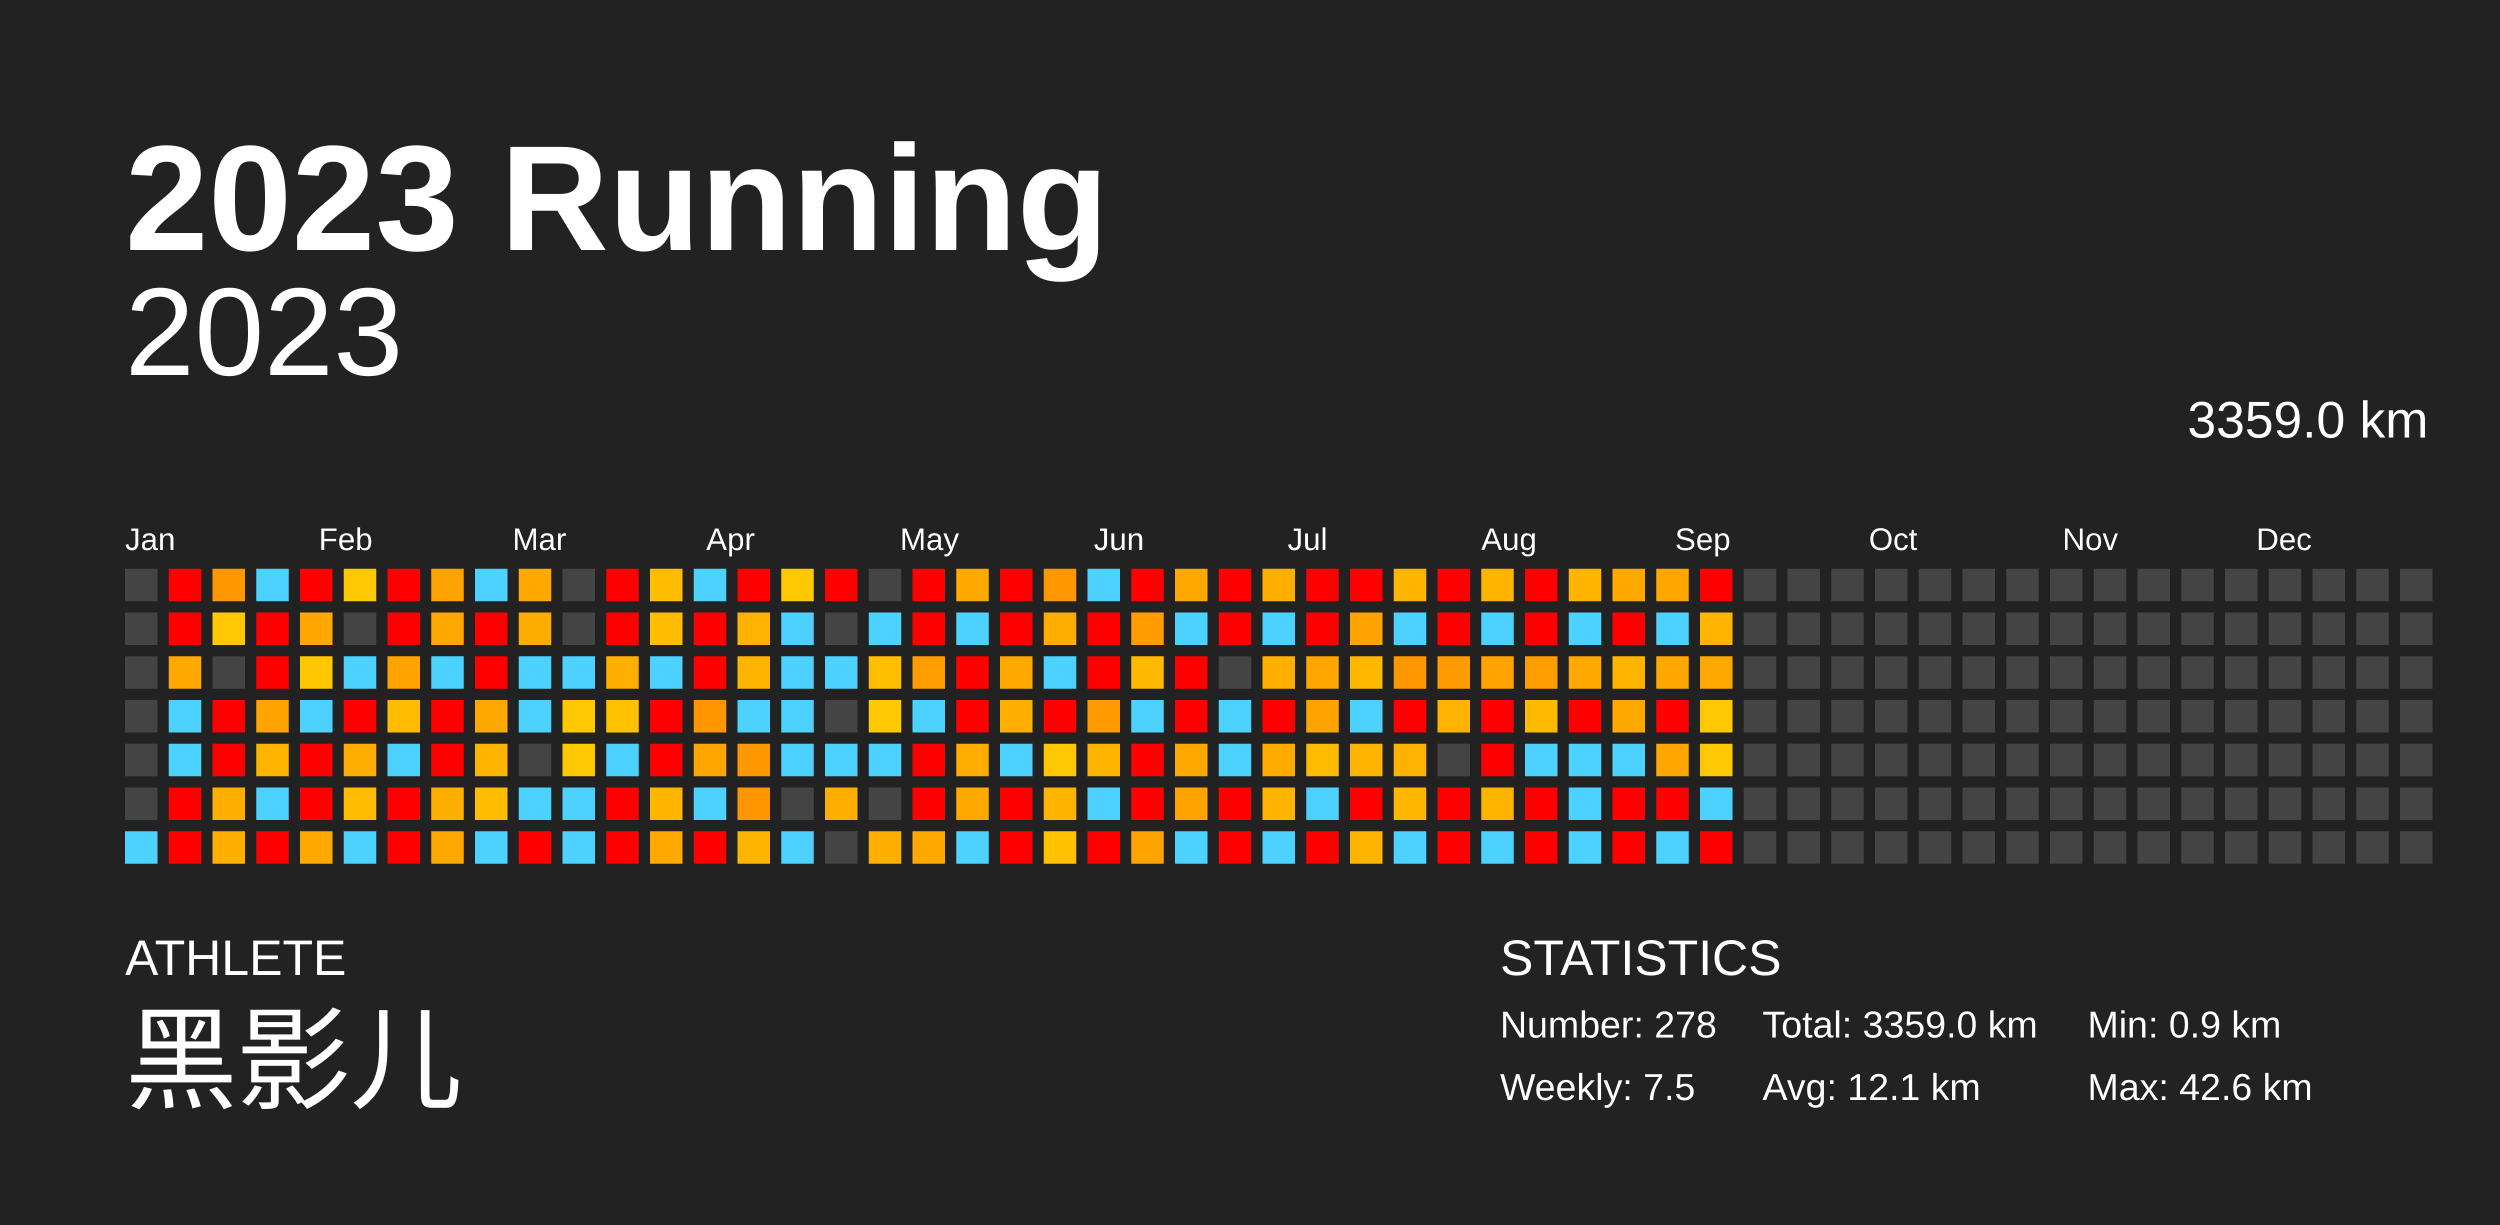
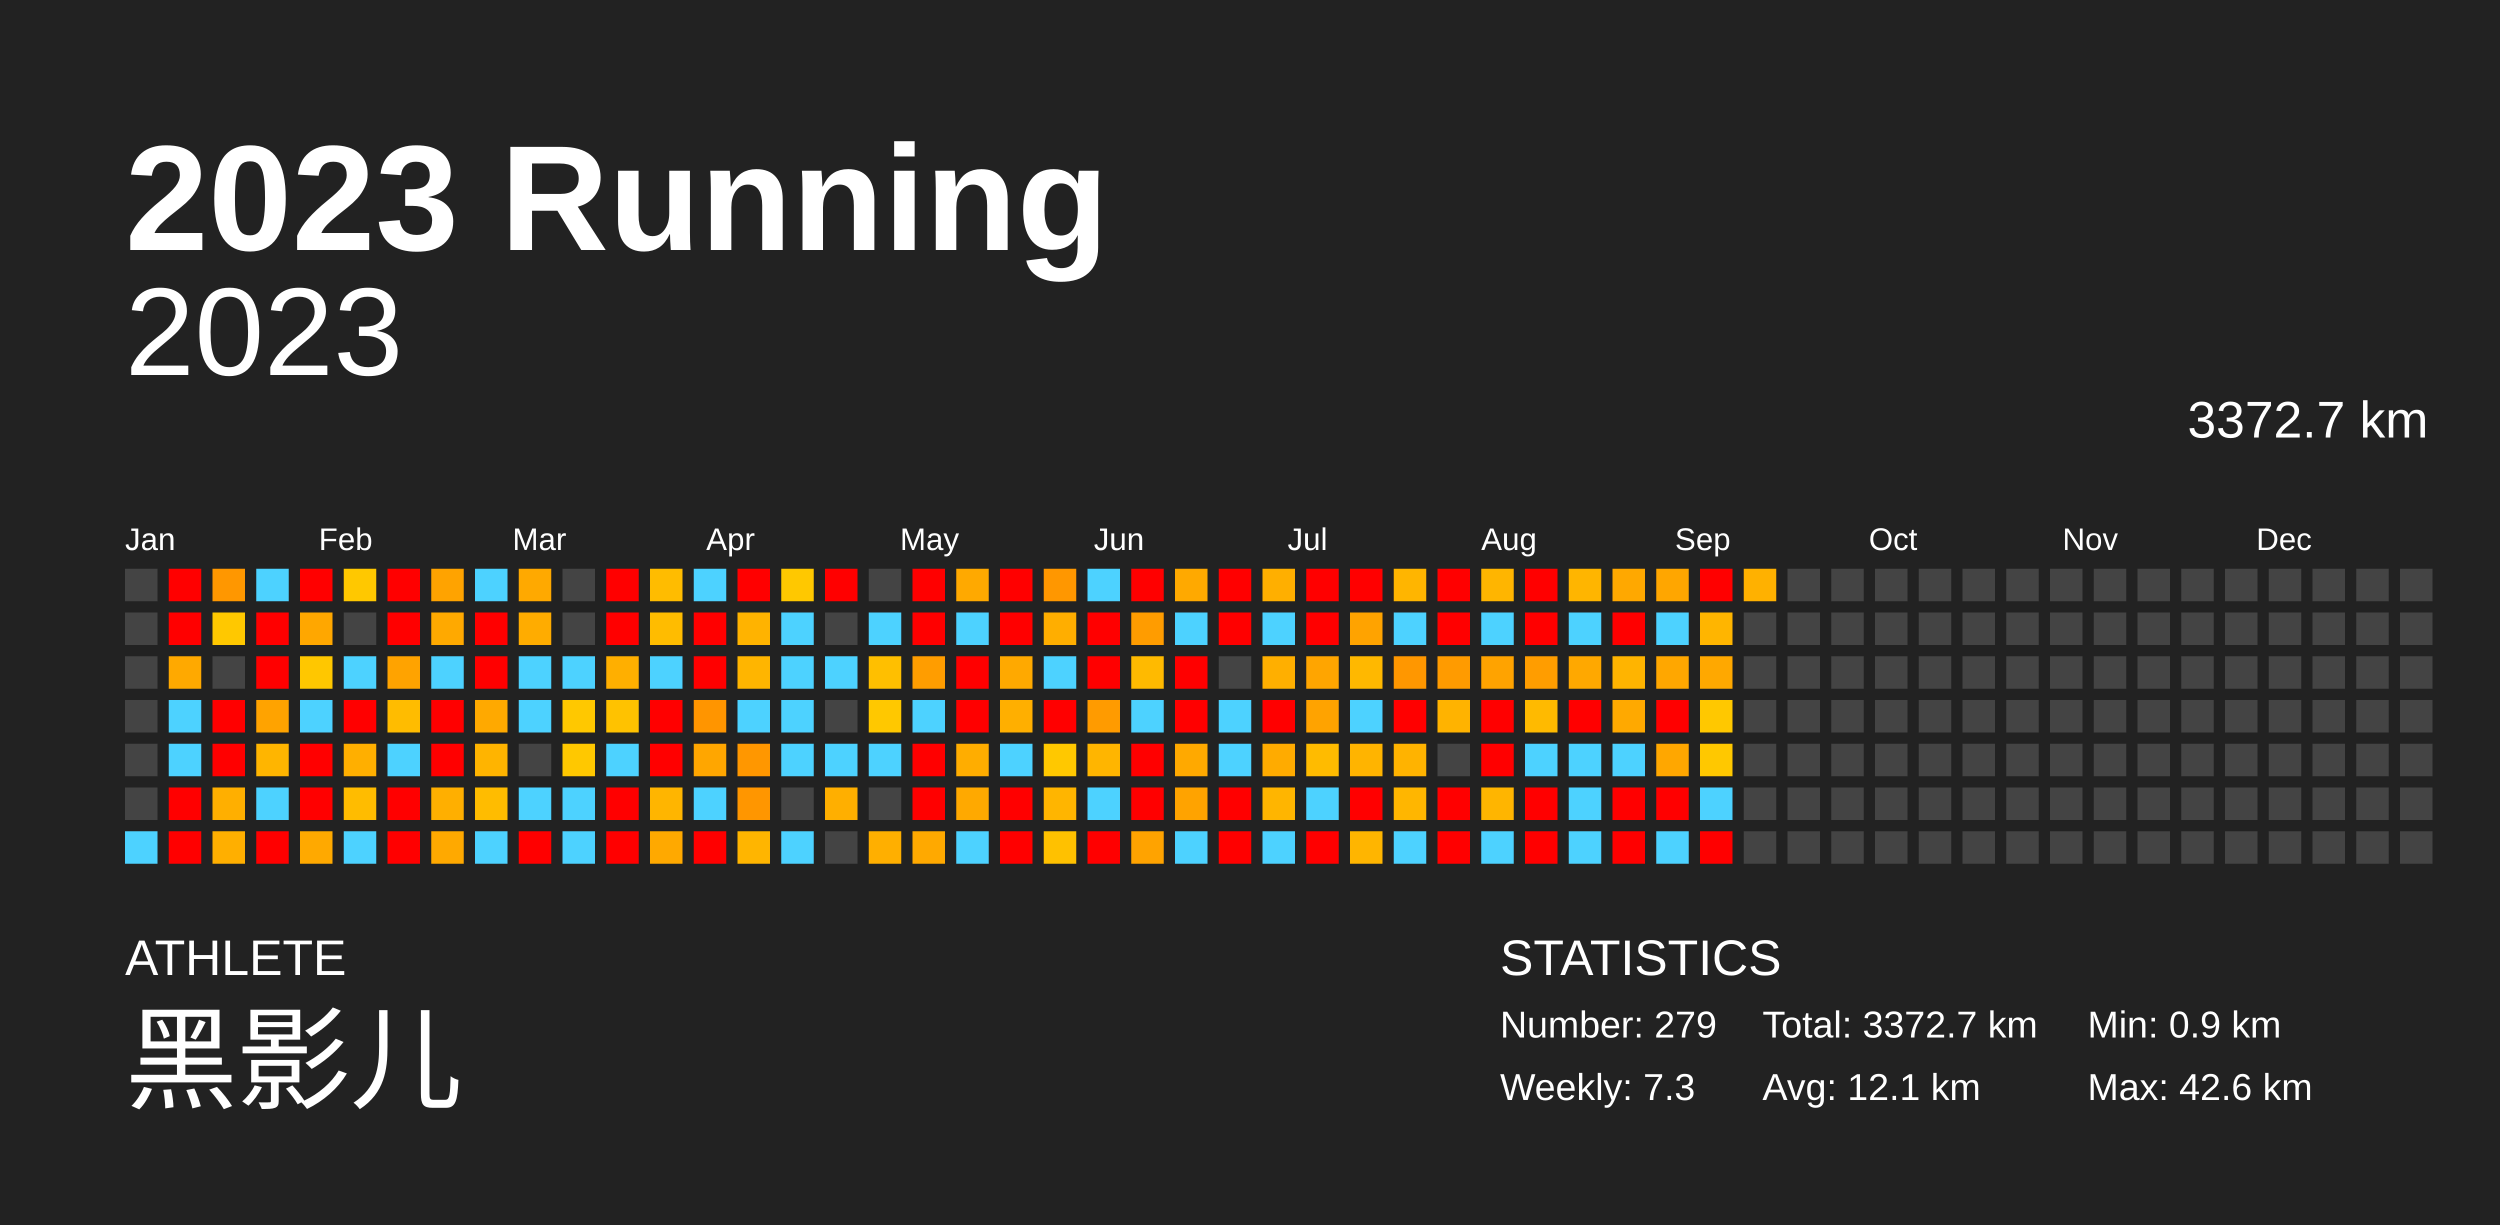
<svg xmlns="http://www.w3.org/2000/svg" baseProfile="full" height="98mm" version="1.1" viewBox="0,0,200,98" width="200mm">
  <defs />
  <rect fill="#222222" height="98" width="200" x="0" y="0" />
  <text fill="#FFFFFF" style="font-size:12px; font-family:Arial; font-weight:bold;" x="10" y="20">2023 Running</text>
  <text fill="#FFFFFF" style="font-size:4px; font-family:Arial" x="10" y="78">ATHLETE</text>
  <text fill="#FFFFFF" style="font-size:9px; font-family:Arial" x="10" y="88">黑影儿</text>
  <text fill="#FFFFFF" style="font-size:4px; font-family:Arial" x="120" y="78">STATISTICS</text>
-   <text fill="#FFFFFF" style="font-size:3px; font-family:Arial" x="120" y="83">Number: 278</text>
-   <text fill="#FFFFFF" style="font-size:3px; font-family:Arial" x="120" y="88">Weekly: 7.5</text>
-   <text fill="#FFFFFF" style="font-size:3px; font-family:Arial" x="141" y="83">Total: 3359.0 km</text>
+   <text fill="#FFFFFF" style="font-size:3px; font-family:Arial" x="120" y="83">Number: 279</text>
+   <text fill="#FFFFFF" style="font-size:3px; font-family:Arial" x="120" y="88">Weekly: 7.3</text>
+   <text fill="#FFFFFF" style="font-size:3px; font-family:Arial" x="141" y="83">Total: 3372.7 km</text>
  <text fill="#FFFFFF" style="font-size:3px; font-family:Arial" x="141" y="88">Avg: 12.1 km</text>
  <text fill="#FFFFFF" style="font-size:3px; font-family:Arial" x="167" y="83">Min: 0.9 km</text>
  <text fill="#FFFFFF" style="font-size:3px; font-family:Arial" x="167" y="88">Max: 42.6 km</text>
  <text alignment-baseline="hanging" fill="#FFFFFF" style="font-size:10.0px; font-family:Arial;" x="10" y="30">2023</text>
-   <text alignment-baseline="hanging" fill="#FFFFFF" style="font-size:4.125px; font-family:Arial;" x="175" y="35">3359.0 km</text>
+   <text alignment-baseline="hanging" fill="#FFFFFF" style="font-size:4.125px; font-family:Arial;" x="175" y="35">3372.7 km</text>
  <text fill="#FFFFFF" style="font-size:2.5px; font-family:Arial" x="10.0" y="44">Jan</text>
  <text fill="#FFFFFF" style="font-size:2.5px; font-family:Arial" x="25.5" y="44">Feb</text>
  <text fill="#FFFFFF" style="font-size:2.5px; font-family:Arial" x="41.0" y="44">Mar</text>
  <text fill="#FFFFFF" style="font-size:2.5px; font-family:Arial" x="56.5" y="44">Apr</text>
  <text fill="#FFFFFF" style="font-size:2.5px; font-family:Arial" x="72.0" y="44">May</text>
  <text fill="#FFFFFF" style="font-size:2.5px; font-family:Arial" x="87.5" y="44">Jun</text>
  <text fill="#FFFFFF" style="font-size:2.5px; font-family:Arial" x="103.0" y="44">Jul</text>
  <text fill="#FFFFFF" style="font-size:2.5px; font-family:Arial" x="118.5" y="44">Aug</text>
  <text fill="#FFFFFF" style="font-size:2.5px; font-family:Arial" x="134.0" y="44">Sep</text>
  <text fill="#FFFFFF" style="font-size:2.5px; font-family:Arial" x="149.5" y="44">Oct</text>
  <text fill="#FFFFFF" style="font-size:2.5px; font-family:Arial" x="165.0" y="44">Nov</text>
  <text fill="#FFFFFF" style="font-size:2.5px; font-family:Arial" x="180.5" y="44">Dec</text>
  <rect fill="#444444" height="2.6" width="2.6" x="10.0" y="45.5" />
  <rect fill="#444444" height="2.6" width="2.6" x="10.0" y="49.0" />
  <rect fill="#444444" height="2.6" width="2.6" x="10.0" y="52.5" />
  <rect fill="#444444" height="2.6" width="2.6" x="10.0" y="56.0" />
  <rect fill="#444444" height="2.6" width="2.6" x="10.0" y="59.5" />
  <rect fill="#444444" height="2.6" width="2.6" x="10.0" y="63.0" />
  <rect fill="#4dd2ff" height="2.6" width="2.6" x="10.0" y="66.5" />
  <rect fill="red" height="2.6" width="2.6" x="13.5" y="45.5" />
  <rect fill="red" height="2.6" width="2.6" x="13.5" y="49.0" />
  <rect fill="#ffa900" height="2.6" width="2.6" x="13.5" y="52.5" />
  <rect fill="#4dd2ff" height="2.6" width="2.6" x="13.5" y="56.0" />
  <rect fill="#4dd2ff" height="2.6" width="2.6" x="13.5" y="59.5" />
  <rect fill="red" height="2.6" width="2.6" x="13.5" y="63.0" />
  <rect fill="red" height="2.6" width="2.6" x="13.5" y="66.5" />
  <rect fill="#ff9700" height="2.6" width="2.6" x="17.0" y="45.5" />
  <rect fill="#ffc800" height="2.6" width="2.6" x="17.0" y="49.0" />
  <rect fill="#444444" height="2.6" width="2.6" x="17.0" y="52.5" />
  <rect fill="red" height="2.6" width="2.6" x="17.0" y="56.0" />
  <rect fill="red" height="2.6" width="2.6" x="17.0" y="59.5" />
  <rect fill="#ffaf00" height="2.6" width="2.6" x="17.0" y="63.0" />
  <rect fill="#ffaf00" height="2.6" width="2.6" x="17.0" y="66.5" />
  <rect fill="#4dd2ff" height="2.6" width="2.6" x="20.5" y="45.5" />
  <rect fill="red" height="2.6" width="2.6" x="20.5" y="49.0" />
  <rect fill="red" height="2.6" width="2.6" x="20.5" y="52.5" />
  <rect fill="#ffa300" height="2.6" width="2.6" x="20.5" y="56.0" />
  <rect fill="#ffb500" height="2.6" width="2.6" x="20.5" y="59.5" />
  <rect fill="#4dd2ff" height="2.6" width="2.6" x="20.5" y="63.0" />
  <rect fill="red" height="2.6" width="2.6" x="20.5" y="66.5" />
  <rect fill="red" height="2.6" width="2.6" x="24.0" y="45.5" />
  <rect fill="#ffa700" height="2.6" width="2.6" x="24.0" y="49.0" />
  <rect fill="#ffc700" height="2.6" width="2.6" x="24.0" y="52.5" />
  <rect fill="#4dd2ff" height="2.6" width="2.6" x="24.0" y="56.0" />
  <rect fill="red" height="2.6" width="2.6" x="24.0" y="59.5" />
  <rect fill="red" height="2.6" width="2.6" x="24.0" y="63.0" />
  <rect fill="#ffa900" height="2.6" width="2.6" x="24.0" y="66.5" />
  <rect fill="#ffc800" height="2.6" width="2.6" x="27.5" y="45.5" />
  <rect fill="#444444" height="2.6" width="2.6" x="27.5" y="49.0" />
  <rect fill="#4dd2ff" height="2.6" width="2.6" x="27.5" y="52.5" />
  <rect fill="red" height="2.6" width="2.6" x="27.5" y="56.0" />
  <rect fill="#ffaf00" height="2.6" width="2.6" x="27.5" y="59.5" />
  <rect fill="#ffbc00" height="2.6" width="2.6" x="27.5" y="63.0" />
  <rect fill="#4dd2ff" height="2.6" width="2.6" x="27.5" y="66.5" />
  <rect fill="red" height="2.6" width="2.6" x="31.0" y="45.5" />
  <rect fill="red" height="2.6" width="2.6" x="31.0" y="49.0" />
  <rect fill="#ffa300" height="2.6" width="2.6" x="31.0" y="52.5" />
  <rect fill="#ffbc00" height="2.6" width="2.6" x="31.0" y="56.0" />
  <rect fill="#4dd2ff" height="2.6" width="2.6" x="31.0" y="59.5" />
  <rect fill="red" height="2.6" width="2.6" x="31.0" y="63.0" />
  <rect fill="red" height="2.6" width="2.6" x="31.0" y="66.5" />
  <rect fill="#ffa300" height="2.6" width="2.6" x="34.5" y="45.5" />
  <rect fill="#ffa900" height="2.6" width="2.6" x="34.5" y="49.0" />
  <rect fill="#4dd2ff" height="2.6" width="2.6" x="34.5" y="52.5" />
  <rect fill="red" height="2.6" width="2.6" x="34.5" y="56.0" />
  <rect fill="red" height="2.6" width="2.6" x="34.5" y="59.5" />
  <rect fill="#ffaf00" height="2.6" width="2.6" x="34.5" y="63.0" />
  <rect fill="#ffa900" height="2.6" width="2.6" x="34.5" y="66.5" />
  <rect fill="#4dd2ff" height="2.6" width="2.6" x="38.0" y="45.5" />
  <rect fill="red" height="2.6" width="2.6" x="38.0" y="49.0" />
  <rect fill="red" height="2.6" width="2.6" x="38.0" y="52.5" />
  <rect fill="#ffa900" height="2.6" width="2.6" x="38.0" y="56.0" />
  <rect fill="#ffb400" height="2.6" width="2.6" x="38.0" y="59.5" />
  <rect fill="#ffbc00" height="2.6" width="2.6" x="38.0" y="63.0" />
  <rect fill="#4dd2ff" height="2.6" width="2.6" x="38.0" y="66.5" />
  <rect fill="#ffa900" height="2.6" width="2.6" x="41.5" y="45.5" />
  <rect fill="#ffac00" height="2.6" width="2.6" x="41.5" y="49.0" />
  <rect fill="#4dd2ff" height="2.6" width="2.6" x="41.5" y="52.5" />
  <rect fill="#4dd2ff" height="2.6" width="2.6" x="41.5" y="56.0" />
  <rect fill="#444444" height="2.6" width="2.6" x="41.5" y="59.5" />
  <rect fill="#4dd2ff" height="2.6" width="2.6" x="41.5" y="63.0" />
  <rect fill="red" height="2.6" width="2.6" x="41.5" y="66.5" />
  <rect fill="#444444" height="2.6" width="2.6" x="45.0" y="45.5" />
  <rect fill="#444444" height="2.6" width="2.6" x="45.0" y="49.0" />
  <rect fill="#4dd2ff" height="2.6" width="2.6" x="45.0" y="52.5" />
  <rect fill="#ffc800" height="2.6" width="2.6" x="45.0" y="56.0" />
  <rect fill="#ffc800" height="2.6" width="2.6" x="45.0" y="59.5" />
  <rect fill="#4dd2ff" height="2.6" width="2.6" x="45.0" y="63.0" />
  <rect fill="#4dd2ff" height="2.6" width="2.6" x="45.0" y="66.5" />
  <rect fill="red" height="2.6" width="2.6" x="48.5" y="45.5" />
  <rect fill="red" height="2.6" width="2.6" x="48.5" y="49.0" />
  <rect fill="#ffaf00" height="2.6" width="2.6" x="48.5" y="52.5" />
  <rect fill="#ffc200" height="2.6" width="2.6" x="48.5" y="56.0" />
  <rect fill="#4dd2ff" height="2.6" width="2.6" x="48.5" y="59.5" />
  <rect fill="red" height="2.6" width="2.6" x="48.5" y="63.0" />
  <rect fill="red" height="2.6" width="2.6" x="48.5" y="66.5" />
  <rect fill="#ffbc00" height="2.6" width="2.6" x="52.0" y="45.5" />
  <rect fill="#ffbc00" height="2.6" width="2.6" x="52.0" y="49.0" />
  <rect fill="#4dd2ff" height="2.6" width="2.6" x="52.0" y="52.5" />
  <rect fill="red" height="2.6" width="2.6" x="52.0" y="56.0" />
  <rect fill="red" height="2.6" width="2.6" x="52.0" y="59.5" />
  <rect fill="#ffb500" height="2.6" width="2.6" x="52.0" y="63.0" />
  <rect fill="#ffa900" height="2.6" width="2.6" x="52.0" y="66.5" />
  <rect fill="#4dd2ff" height="2.6" width="2.6" x="55.5" y="45.5" />
  <rect fill="red" height="2.6" width="2.6" x="55.5" y="49.0" />
  <rect fill="red" height="2.6" width="2.6" x="55.5" y="52.5" />
  <rect fill="#ff9500" height="2.6" width="2.6" x="55.5" y="56.0" />
  <rect fill="#ffa600" height="2.6" width="2.6" x="55.5" y="59.5" />
  <rect fill="#4dd2ff" height="2.6" width="2.6" x="55.5" y="63.0" />
  <rect fill="red" height="2.6" width="2.6" x="55.5" y="66.5" />
  <rect fill="red" height="2.6" width="2.6" x="59.0" y="45.5" />
  <rect fill="#ffb300" height="2.6" width="2.6" x="59.0" y="49.0" />
  <rect fill="#ffb500" height="2.6" width="2.6" x="59.0" y="52.5" />
  <rect fill="#4dd2ff" height="2.6" width="2.6" x="59.0" y="56.0" />
  <rect fill="#ff9700" height="2.6" width="2.6" x="59.0" y="59.5" />
  <rect fill="#ff9600" height="2.6" width="2.6" x="59.0" y="63.0" />
  <rect fill="#ffb500" height="2.6" width="2.6" x="59.0" y="66.5" />
  <rect fill="#ffc800" height="2.6" width="2.6" x="62.5" y="45.5" />
  <rect fill="#4dd2ff" height="2.6" width="2.6" x="62.5" y="49.0" />
  <rect fill="#4dd2ff" height="2.6" width="2.6" x="62.5" y="52.5" />
  <rect fill="#4dd2ff" height="2.6" width="2.6" x="62.5" y="56.0" />
  <rect fill="#4dd2ff" height="2.6" width="2.6" x="62.5" y="59.5" />
  <rect fill="#444444" height="2.6" width="2.6" x="62.5" y="63.0" />
  <rect fill="#4dd2ff" height="2.6" width="2.6" x="62.5" y="66.5" />
  <rect fill="red" height="2.6" width="2.6" x="66.0" y="45.5" />
  <rect fill="#444444" height="2.6" width="2.6" x="66.0" y="49.0" />
  <rect fill="#4dd2ff" height="2.6" width="2.6" x="66.0" y="52.5" />
  <rect fill="#444444" height="2.6" width="2.6" x="66.0" y="56.0" />
  <rect fill="#4dd2ff" height="2.6" width="2.6" x="66.0" y="59.5" />
  <rect fill="#ffaf00" height="2.6" width="2.6" x="66.0" y="63.0" />
  <rect fill="#444444" height="2.6" width="2.6" x="66.0" y="66.5" />
  <rect fill="#444444" height="2.6" width="2.6" x="69.5" y="45.5" />
  <rect fill="#4dd2ff" height="2.6" width="2.6" x="69.5" y="49.0" />
  <rect fill="#ffbf00" height="2.6" width="2.6" x="69.5" y="52.5" />
  <rect fill="#ffc800" height="2.6" width="2.6" x="69.5" y="56.0" />
  <rect fill="#4dd2ff" height="2.6" width="2.6" x="69.5" y="59.5" />
  <rect fill="#444444" height="2.6" width="2.6" x="69.5" y="63.0" />
  <rect fill="#ffaf00" height="2.6" width="2.6" x="69.5" y="66.5" />
  <rect fill="red" height="2.6" width="2.6" x="73.0" y="45.5" />
  <rect fill="red" height="2.6" width="2.6" x="73.0" y="49.0" />
  <rect fill="#ff9d00" height="2.6" width="2.6" x="73.0" y="52.5" />
  <rect fill="#4dd2ff" height="2.6" width="2.6" x="73.0" y="56.0" />
  <rect fill="red" height="2.6" width="2.6" x="73.0" y="59.5" />
  <rect fill="red" height="2.6" width="2.6" x="73.0" y="63.0" />
  <rect fill="#ffa900" height="2.6" width="2.6" x="73.0" y="66.5" />
  <rect fill="#ffa900" height="2.6" width="2.6" x="76.5" y="45.5" />
  <rect fill="#4dd2ff" height="2.6" width="2.6" x="76.5" y="49.0" />
  <rect fill="red" height="2.6" width="2.6" x="76.5" y="52.5" />
  <rect fill="red" height="2.6" width="2.6" x="76.5" y="56.0" />
  <rect fill="#ffad00" height="2.6" width="2.6" x="76.5" y="59.5" />
  <rect fill="#ffa900" height="2.6" width="2.6" x="76.5" y="63.0" />
  <rect fill="#4dd2ff" height="2.6" width="2.6" x="76.5" y="66.5" />
  <rect fill="red" height="2.6" width="2.6" x="80.0" y="45.5" />
  <rect fill="red" height="2.6" width="2.6" x="80.0" y="49.0" />
  <rect fill="#ffa900" height="2.6" width="2.6" x="80.0" y="52.5" />
  <rect fill="#ffaf00" height="2.6" width="2.6" x="80.0" y="56.0" />
  <rect fill="#4dd2ff" height="2.6" width="2.6" x="80.0" y="59.5" />
  <rect fill="red" height="2.6" width="2.6" x="80.0" y="63.0" />
  <rect fill="red" height="2.6" width="2.6" x="80.0" y="66.5" />
  <rect fill="#ff9700" height="2.6" width="2.6" x="83.5" y="45.5" />
  <rect fill="#ffae00" height="2.6" width="2.6" x="83.5" y="49.0" />
  <rect fill="#4dd2ff" height="2.6" width="2.6" x="83.5" y="52.5" />
  <rect fill="red" height="2.6" width="2.6" x="83.5" y="56.0" />
  <rect fill="#ffc800" height="2.6" width="2.6" x="83.5" y="59.5" />
  <rect fill="#ffb500" height="2.6" width="2.6" x="83.5" y="63.0" />
  <rect fill="#ffc100" height="2.6" width="2.6" x="83.5" y="66.5" />
  <rect fill="#4dd2ff" height="2.6" width="2.6" x="87.0" y="45.5" />
  <rect fill="red" height="2.6" width="2.6" x="87.0" y="49.0" />
  <rect fill="red" height="2.6" width="2.6" x="87.0" y="52.5" />
  <rect fill="#ff9b00" height="2.6" width="2.6" x="87.0" y="56.0" />
  <rect fill="#ffb500" height="2.6" width="2.6" x="87.0" y="59.5" />
  <rect fill="#4dd2ff" height="2.6" width="2.6" x="87.0" y="63.0" />
  <rect fill="red" height="2.6" width="2.6" x="87.0" y="66.5" />
  <rect fill="red" height="2.6" width="2.6" x="90.5" y="45.5" />
  <rect fill="#ff9c00" height="2.6" width="2.6" x="90.5" y="49.0" />
  <rect fill="#ffba00" height="2.6" width="2.6" x="90.5" y="52.5" />
  <rect fill="#4dd2ff" height="2.6" width="2.6" x="90.5" y="56.0" />
  <rect fill="red" height="2.6" width="2.6" x="90.5" y="59.5" />
  <rect fill="red" height="2.6" width="2.6" x="90.5" y="63.0" />
  <rect fill="#ffa300" height="2.6" width="2.6" x="90.5" y="66.5" />
  <rect fill="#ffa900" height="2.6" width="2.6" x="94.0" y="45.5" />
  <rect fill="#4dd2ff" height="2.6" width="2.6" x="94.0" y="49.0" />
  <rect fill="red" height="2.6" width="2.6" x="94.0" y="52.5" />
  <rect fill="red" height="2.6" width="2.6" x="94.0" y="56.0" />
  <rect fill="#ffa900" height="2.6" width="2.6" x="94.0" y="59.5" />
  <rect fill="#ffa300" height="2.6" width="2.6" x="94.0" y="63.0" />
  <rect fill="#4dd2ff" height="2.6" width="2.6" x="94.0" y="66.5" />
  <rect fill="red" height="2.6" width="2.6" x="97.5" y="45.5" />
  <rect fill="red" height="2.6" width="2.6" x="97.5" y="49.0" />
  <rect fill="#444444" height="2.6" width="2.6" x="97.5" y="52.5" />
  <rect fill="#4dd2ff" height="2.6" width="2.6" x="97.5" y="56.0" />
  <rect fill="#4dd2ff" height="2.6" width="2.6" x="97.5" y="59.5" />
  <rect fill="red" height="2.6" width="2.6" x="97.5" y="63.0" />
  <rect fill="red" height="2.6" width="2.6" x="97.5" y="66.5" />
  <rect fill="#ffaf00" height="2.6" width="2.6" x="101.0" y="45.5" />
  <rect fill="#4dd2ff" height="2.6" width="2.6" x="101.0" y="49.0" />
  <rect fill="#ffaf00" height="2.6" width="2.6" x="101.0" y="52.5" />
  <rect fill="red" height="2.6" width="2.6" x="101.0" y="56.0" />
  <rect fill="#ffab00" height="2.6" width="2.6" x="101.0" y="59.5" />
  <rect fill="#ffb500" height="2.6" width="2.6" x="101.0" y="63.0" />
  <rect fill="#4dd2ff" height="2.6" width="2.6" x="101.0" y="66.5" />
  <rect fill="red" height="2.6" width="2.6" x="104.5" y="45.5" />
  <rect fill="red" height="2.6" width="2.6" x="104.5" y="49.0" />
  <rect fill="#ffa500" height="2.6" width="2.6" x="104.5" y="52.5" />
  <rect fill="#ffa300" height="2.6" width="2.6" x="104.5" y="56.0" />
  <rect fill="#ffbb00" height="2.6" width="2.6" x="104.5" y="59.5" />
  <rect fill="#4dd2ff" height="2.6" width="2.6" x="104.5" y="63.0" />
  <rect fill="red" height="2.6" width="2.6" x="104.5" y="66.5" />
  <rect fill="red" height="2.6" width="2.6" x="108.0" y="45.5" />
  <rect fill="#ffa300" height="2.6" width="2.6" x="108.0" y="49.0" />
  <rect fill="#ffb800" height="2.6" width="2.6" x="108.0" y="52.5" />
  <rect fill="#4dd2ff" height="2.6" width="2.6" x="108.0" y="56.0" />
  <rect fill="#ffb400" height="2.6" width="2.6" x="108.0" y="59.5" />
  <rect fill="red" height="2.6" width="2.6" x="108.0" y="63.0" />
  <rect fill="#ffb500" height="2.6" width="2.6" x="108.0" y="66.5" />
  <rect fill="#ffb500" height="2.6" width="2.6" x="111.5" y="45.5" />
  <rect fill="#4dd2ff" height="2.6" width="2.6" x="111.5" y="49.0" />
  <rect fill="#ff9700" height="2.6" width="2.6" x="111.5" y="52.5" />
  <rect fill="red" height="2.6" width="2.6" x="111.5" y="56.0" />
  <rect fill="#ffb300" height="2.6" width="2.6" x="111.5" y="59.5" />
  <rect fill="#ffb600" height="2.6" width="2.6" x="111.5" y="63.0" />
  <rect fill="#4dd2ff" height="2.6" width="2.6" x="111.5" y="66.5" />
  <rect fill="red" height="2.6" width="2.6" x="115.0" y="45.5" />
  <rect fill="red" height="2.6" width="2.6" x="115.0" y="49.0" />
  <rect fill="#ff9b00" height="2.6" width="2.6" x="115.0" y="52.5" />
  <rect fill="#ffb300" height="2.6" width="2.6" x="115.0" y="56.0" />
  <rect fill="#444444" height="2.6" width="2.6" x="115.0" y="59.5" />
  <rect fill="red" height="2.6" width="2.6" x="115.0" y="63.0" />
  <rect fill="red" height="2.6" width="2.6" x="115.0" y="66.5" />
  <rect fill="#ffb500" height="2.6" width="2.6" x="118.5" y="45.5" />
  <rect fill="#4dd2ff" height="2.6" width="2.6" x="118.5" y="49.0" />
  <rect fill="#ffa300" height="2.6" width="2.6" x="118.5" y="52.5" />
  <rect fill="red" height="2.6" width="2.6" x="118.5" y="56.0" />
  <rect fill="red" height="2.6" width="2.6" x="118.5" y="59.5" />
  <rect fill="#ffb500" height="2.6" width="2.6" x="118.5" y="63.0" />
  <rect fill="#4dd2ff" height="2.6" width="2.6" x="118.5" y="66.5" />
  <rect fill="red" height="2.6" width="2.6" x="122.0" y="45.5" />
  <rect fill="red" height="2.6" width="2.6" x="122.0" y="49.0" />
  <rect fill="#ff9d00" height="2.6" width="2.6" x="122.0" y="52.5" />
  <rect fill="#ffba00" height="2.6" width="2.6" x="122.0" y="56.0" />
  <rect fill="#4dd2ff" height="2.6" width="2.6" x="122.0" y="59.5" />
  <rect fill="red" height="2.6" width="2.6" x="122.0" y="63.0" />
  <rect fill="red" height="2.6" width="2.6" x="122.0" y="66.5" />
  <rect fill="#ffb500" height="2.6" width="2.6" x="125.5" y="45.5" />
  <rect fill="#4dd2ff" height="2.6" width="2.6" x="125.5" y="49.0" />
  <rect fill="#ffa800" height="2.6" width="2.6" x="125.5" y="52.5" />
  <rect fill="red" height="2.6" width="2.6" x="125.5" y="56.0" />
  <rect fill="#4dd2ff" height="2.6" width="2.6" x="125.5" y="59.5" />
  <rect fill="#4dd2ff" height="2.6" width="2.6" x="125.5" y="63.0" />
  <rect fill="#4dd2ff" height="2.6" width="2.6" x="125.5" y="66.5" />
  <rect fill="#ffa800" height="2.6" width="2.6" x="129.0" y="45.5" />
  <rect fill="red" height="2.6" width="2.6" x="129.0" y="49.0" />
  <rect fill="#ffb400" height="2.6" width="2.6" x="129.0" y="52.5" />
  <rect fill="#ffa900" height="2.6" width="2.6" x="129.0" y="56.0" />
  <rect fill="#4dd2ff" height="2.6" width="2.6" x="129.0" y="59.5" />
  <rect fill="red" height="2.6" width="2.6" x="129.0" y="63.0" />
  <rect fill="red" height="2.6" width="2.6" x="129.0" y="66.5" />
  <rect fill="#ffa600" height="2.6" width="2.6" x="132.5" y="45.5" />
  <rect fill="#4dd2ff" height="2.6" width="2.6" x="132.5" y="49.0" />
  <rect fill="#ffa700" height="2.6" width="2.6" x="132.5" y="52.5" />
  <rect fill="red" height="2.6" width="2.6" x="132.5" y="56.0" />
  <rect fill="#ffa700" height="2.6" width="2.6" x="132.5" y="59.5" />
  <rect fill="red" height="2.6" width="2.6" x="132.5" y="63.0" />
  <rect fill="#4dd2ff" height="2.6" width="2.6" x="132.5" y="66.5" />
  <rect fill="red" height="2.6" width="2.6" x="136.0" y="45.5" />
  <rect fill="#ffb500" height="2.6" width="2.6" x="136.0" y="49.0" />
  <rect fill="#ffa800" height="2.6" width="2.6" x="136.0" y="52.5" />
  <rect fill="#ffc800" height="2.6" width="2.6" x="136.0" y="56.0" />
  <rect fill="#ffc800" height="2.6" width="2.6" x="136.0" y="59.5" />
  <rect fill="#4dd2ff" height="2.6" width="2.6" x="136.0" y="63.0" />
  <rect fill="red" height="2.6" width="2.6" x="136.0" y="66.5" />
-   <rect fill="#444444" height="2.6" width="2.6" x="139.5" y="45.5" />
+   <rect fill="#ffb100" height="2.6" width="2.6" x="139.5" y="45.5" />
  <rect fill="#444444" height="2.6" width="2.6" x="139.5" y="49.0" />
  <rect fill="#444444" height="2.6" width="2.6" x="139.5" y="52.5" />
  <rect fill="#444444" height="2.6" width="2.6" x="139.5" y="56.0" />
  <rect fill="#444444" height="2.6" width="2.6" x="139.5" y="59.5" />
  <rect fill="#444444" height="2.6" width="2.6" x="139.5" y="63.0" />
  <rect fill="#444444" height="2.6" width="2.6" x="139.5" y="66.5" />
  <rect fill="#444444" height="2.6" width="2.6" x="143.0" y="45.5" />
  <rect fill="#444444" height="2.6" width="2.6" x="143.0" y="49.0" />
  <rect fill="#444444" height="2.6" width="2.6" x="143.0" y="52.5" />
  <rect fill="#444444" height="2.6" width="2.6" x="143.0" y="56.0" />
  <rect fill="#444444" height="2.6" width="2.6" x="143.0" y="59.5" />
  <rect fill="#444444" height="2.6" width="2.6" x="143.0" y="63.0" />
  <rect fill="#444444" height="2.6" width="2.6" x="143.0" y="66.5" />
  <rect fill="#444444" height="2.6" width="2.6" x="146.5" y="45.5" />
  <rect fill="#444444" height="2.6" width="2.6" x="146.5" y="49.0" />
  <rect fill="#444444" height="2.6" width="2.6" x="146.5" y="52.5" />
  <rect fill="#444444" height="2.6" width="2.6" x="146.5" y="56.0" />
  <rect fill="#444444" height="2.6" width="2.6" x="146.5" y="59.5" />
  <rect fill="#444444" height="2.6" width="2.6" x="146.5" y="63.0" />
  <rect fill="#444444" height="2.6" width="2.6" x="146.5" y="66.5" />
  <rect fill="#444444" height="2.6" width="2.6" x="150.0" y="45.5" />
  <rect fill="#444444" height="2.6" width="2.6" x="150.0" y="49.0" />
  <rect fill="#444444" height="2.6" width="2.6" x="150.0" y="52.5" />
  <rect fill="#444444" height="2.6" width="2.6" x="150.0" y="56.0" />
  <rect fill="#444444" height="2.6" width="2.6" x="150.0" y="59.5" />
  <rect fill="#444444" height="2.6" width="2.6" x="150.0" y="63.0" />
  <rect fill="#444444" height="2.6" width="2.6" x="150.0" y="66.5" />
  <rect fill="#444444" height="2.6" width="2.6" x="153.5" y="45.5" />
  <rect fill="#444444" height="2.6" width="2.6" x="153.5" y="49.0" />
  <rect fill="#444444" height="2.6" width="2.6" x="153.5" y="52.5" />
  <rect fill="#444444" height="2.6" width="2.6" x="153.5" y="56.0" />
  <rect fill="#444444" height="2.6" width="2.6" x="153.5" y="59.5" />
  <rect fill="#444444" height="2.6" width="2.6" x="153.5" y="63.0" />
  <rect fill="#444444" height="2.6" width="2.6" x="153.5" y="66.5" />
  <rect fill="#444444" height="2.6" width="2.6" x="157.0" y="45.5" />
  <rect fill="#444444" height="2.6" width="2.6" x="157.0" y="49.0" />
  <rect fill="#444444" height="2.6" width="2.6" x="157.0" y="52.5" />
  <rect fill="#444444" height="2.6" width="2.6" x="157.0" y="56.0" />
  <rect fill="#444444" height="2.6" width="2.6" x="157.0" y="59.5" />
  <rect fill="#444444" height="2.6" width="2.6" x="157.0" y="63.0" />
  <rect fill="#444444" height="2.6" width="2.6" x="157.0" y="66.5" />
  <rect fill="#444444" height="2.6" width="2.6" x="160.5" y="45.5" />
  <rect fill="#444444" height="2.6" width="2.6" x="160.5" y="49.0" />
  <rect fill="#444444" height="2.6" width="2.6" x="160.5" y="52.5" />
  <rect fill="#444444" height="2.6" width="2.6" x="160.5" y="56.0" />
  <rect fill="#444444" height="2.6" width="2.6" x="160.5" y="59.5" />
  <rect fill="#444444" height="2.6" width="2.6" x="160.5" y="63.0" />
  <rect fill="#444444" height="2.6" width="2.6" x="160.5" y="66.5" />
  <rect fill="#444444" height="2.6" width="2.6" x="164.0" y="45.5" />
  <rect fill="#444444" height="2.6" width="2.6" x="164.0" y="49.0" />
  <rect fill="#444444" height="2.6" width="2.6" x="164.0" y="52.5" />
  <rect fill="#444444" height="2.6" width="2.6" x="164.0" y="56.0" />
  <rect fill="#444444" height="2.6" width="2.6" x="164.0" y="59.5" />
  <rect fill="#444444" height="2.6" width="2.6" x="164.0" y="63.0" />
  <rect fill="#444444" height="2.6" width="2.6" x="164.0" y="66.5" />
  <rect fill="#444444" height="2.6" width="2.6" x="167.5" y="45.5" />
  <rect fill="#444444" height="2.6" width="2.6" x="167.5" y="49.0" />
  <rect fill="#444444" height="2.6" width="2.6" x="167.5" y="52.5" />
  <rect fill="#444444" height="2.6" width="2.6" x="167.5" y="56.0" />
  <rect fill="#444444" height="2.6" width="2.6" x="167.5" y="59.5" />
  <rect fill="#444444" height="2.6" width="2.6" x="167.5" y="63.0" />
  <rect fill="#444444" height="2.6" width="2.6" x="167.5" y="66.5" />
  <rect fill="#444444" height="2.6" width="2.6" x="171.0" y="45.5" />
  <rect fill="#444444" height="2.6" width="2.6" x="171.0" y="49.0" />
  <rect fill="#444444" height="2.6" width="2.6" x="171.0" y="52.5" />
  <rect fill="#444444" height="2.6" width="2.6" x="171.0" y="56.0" />
  <rect fill="#444444" height="2.6" width="2.6" x="171.0" y="59.5" />
  <rect fill="#444444" height="2.6" width="2.6" x="171.0" y="63.0" />
  <rect fill="#444444" height="2.6" width="2.6" x="171.0" y="66.5" />
  <rect fill="#444444" height="2.6" width="2.6" x="174.5" y="45.5" />
  <rect fill="#444444" height="2.6" width="2.6" x="174.5" y="49.0" />
  <rect fill="#444444" height="2.6" width="2.6" x="174.5" y="52.5" />
  <rect fill="#444444" height="2.6" width="2.6" x="174.5" y="56.0" />
  <rect fill="#444444" height="2.6" width="2.6" x="174.5" y="59.5" />
  <rect fill="#444444" height="2.6" width="2.6" x="174.5" y="63.0" />
  <rect fill="#444444" height="2.6" width="2.6" x="174.5" y="66.5" />
  <rect fill="#444444" height="2.6" width="2.6" x="178.0" y="45.5" />
  <rect fill="#444444" height="2.6" width="2.6" x="178.0" y="49.0" />
  <rect fill="#444444" height="2.6" width="2.6" x="178.0" y="52.5" />
  <rect fill="#444444" height="2.6" width="2.6" x="178.0" y="56.0" />
  <rect fill="#444444" height="2.6" width="2.6" x="178.0" y="59.5" />
  <rect fill="#444444" height="2.6" width="2.6" x="178.0" y="63.0" />
  <rect fill="#444444" height="2.6" width="2.6" x="178.0" y="66.5" />
  <rect fill="#444444" height="2.6" width="2.6" x="181.5" y="45.5" />
  <rect fill="#444444" height="2.6" width="2.6" x="181.5" y="49.0" />
  <rect fill="#444444" height="2.6" width="2.6" x="181.5" y="52.5" />
  <rect fill="#444444" height="2.6" width="2.6" x="181.5" y="56.0" />
  <rect fill="#444444" height="2.6" width="2.6" x="181.5" y="59.5" />
  <rect fill="#444444" height="2.6" width="2.6" x="181.5" y="63.0" />
  <rect fill="#444444" height="2.6" width="2.6" x="181.5" y="66.5" />
  <rect fill="#444444" height="2.6" width="2.6" x="185.0" y="45.5" />
  <rect fill="#444444" height="2.6" width="2.6" x="185.0" y="49.0" />
  <rect fill="#444444" height="2.6" width="2.6" x="185.0" y="52.5" />
  <rect fill="#444444" height="2.6" width="2.6" x="185.0" y="56.0" />
  <rect fill="#444444" height="2.6" width="2.6" x="185.0" y="59.5" />
  <rect fill="#444444" height="2.6" width="2.6" x="185.0" y="63.0" />
  <rect fill="#444444" height="2.6" width="2.6" x="185.0" y="66.5" />
  <rect fill="#444444" height="2.6" width="2.6" x="188.5" y="45.5" />
  <rect fill="#444444" height="2.6" width="2.6" x="188.5" y="49.0" />
  <rect fill="#444444" height="2.6" width="2.6" x="188.5" y="52.5" />
  <rect fill="#444444" height="2.6" width="2.6" x="188.5" y="56.0" />
  <rect fill="#444444" height="2.6" width="2.6" x="188.5" y="59.5" />
  <rect fill="#444444" height="2.6" width="2.6" x="188.5" y="63.0" />
  <rect fill="#444444" height="2.6" width="2.6" x="188.5" y="66.5" />
  <rect fill="#444444" height="2.6" width="2.6" x="192.0" y="45.5" />
  <rect fill="#444444" height="2.6" width="2.6" x="192.0" y="49.0" />
  <rect fill="#444444" height="2.6" width="2.6" x="192.0" y="52.5" />
  <rect fill="#444444" height="2.6" width="2.6" x="192.0" y="56.0" />
  <rect fill="#444444" height="2.6" width="2.6" x="192.0" y="59.5" />
  <rect fill="#444444" height="2.6" width="2.6" x="192.0" y="63.0" />
  <rect fill="#444444" height="2.6" width="2.6" x="192.0" y="66.5" />
</svg>
